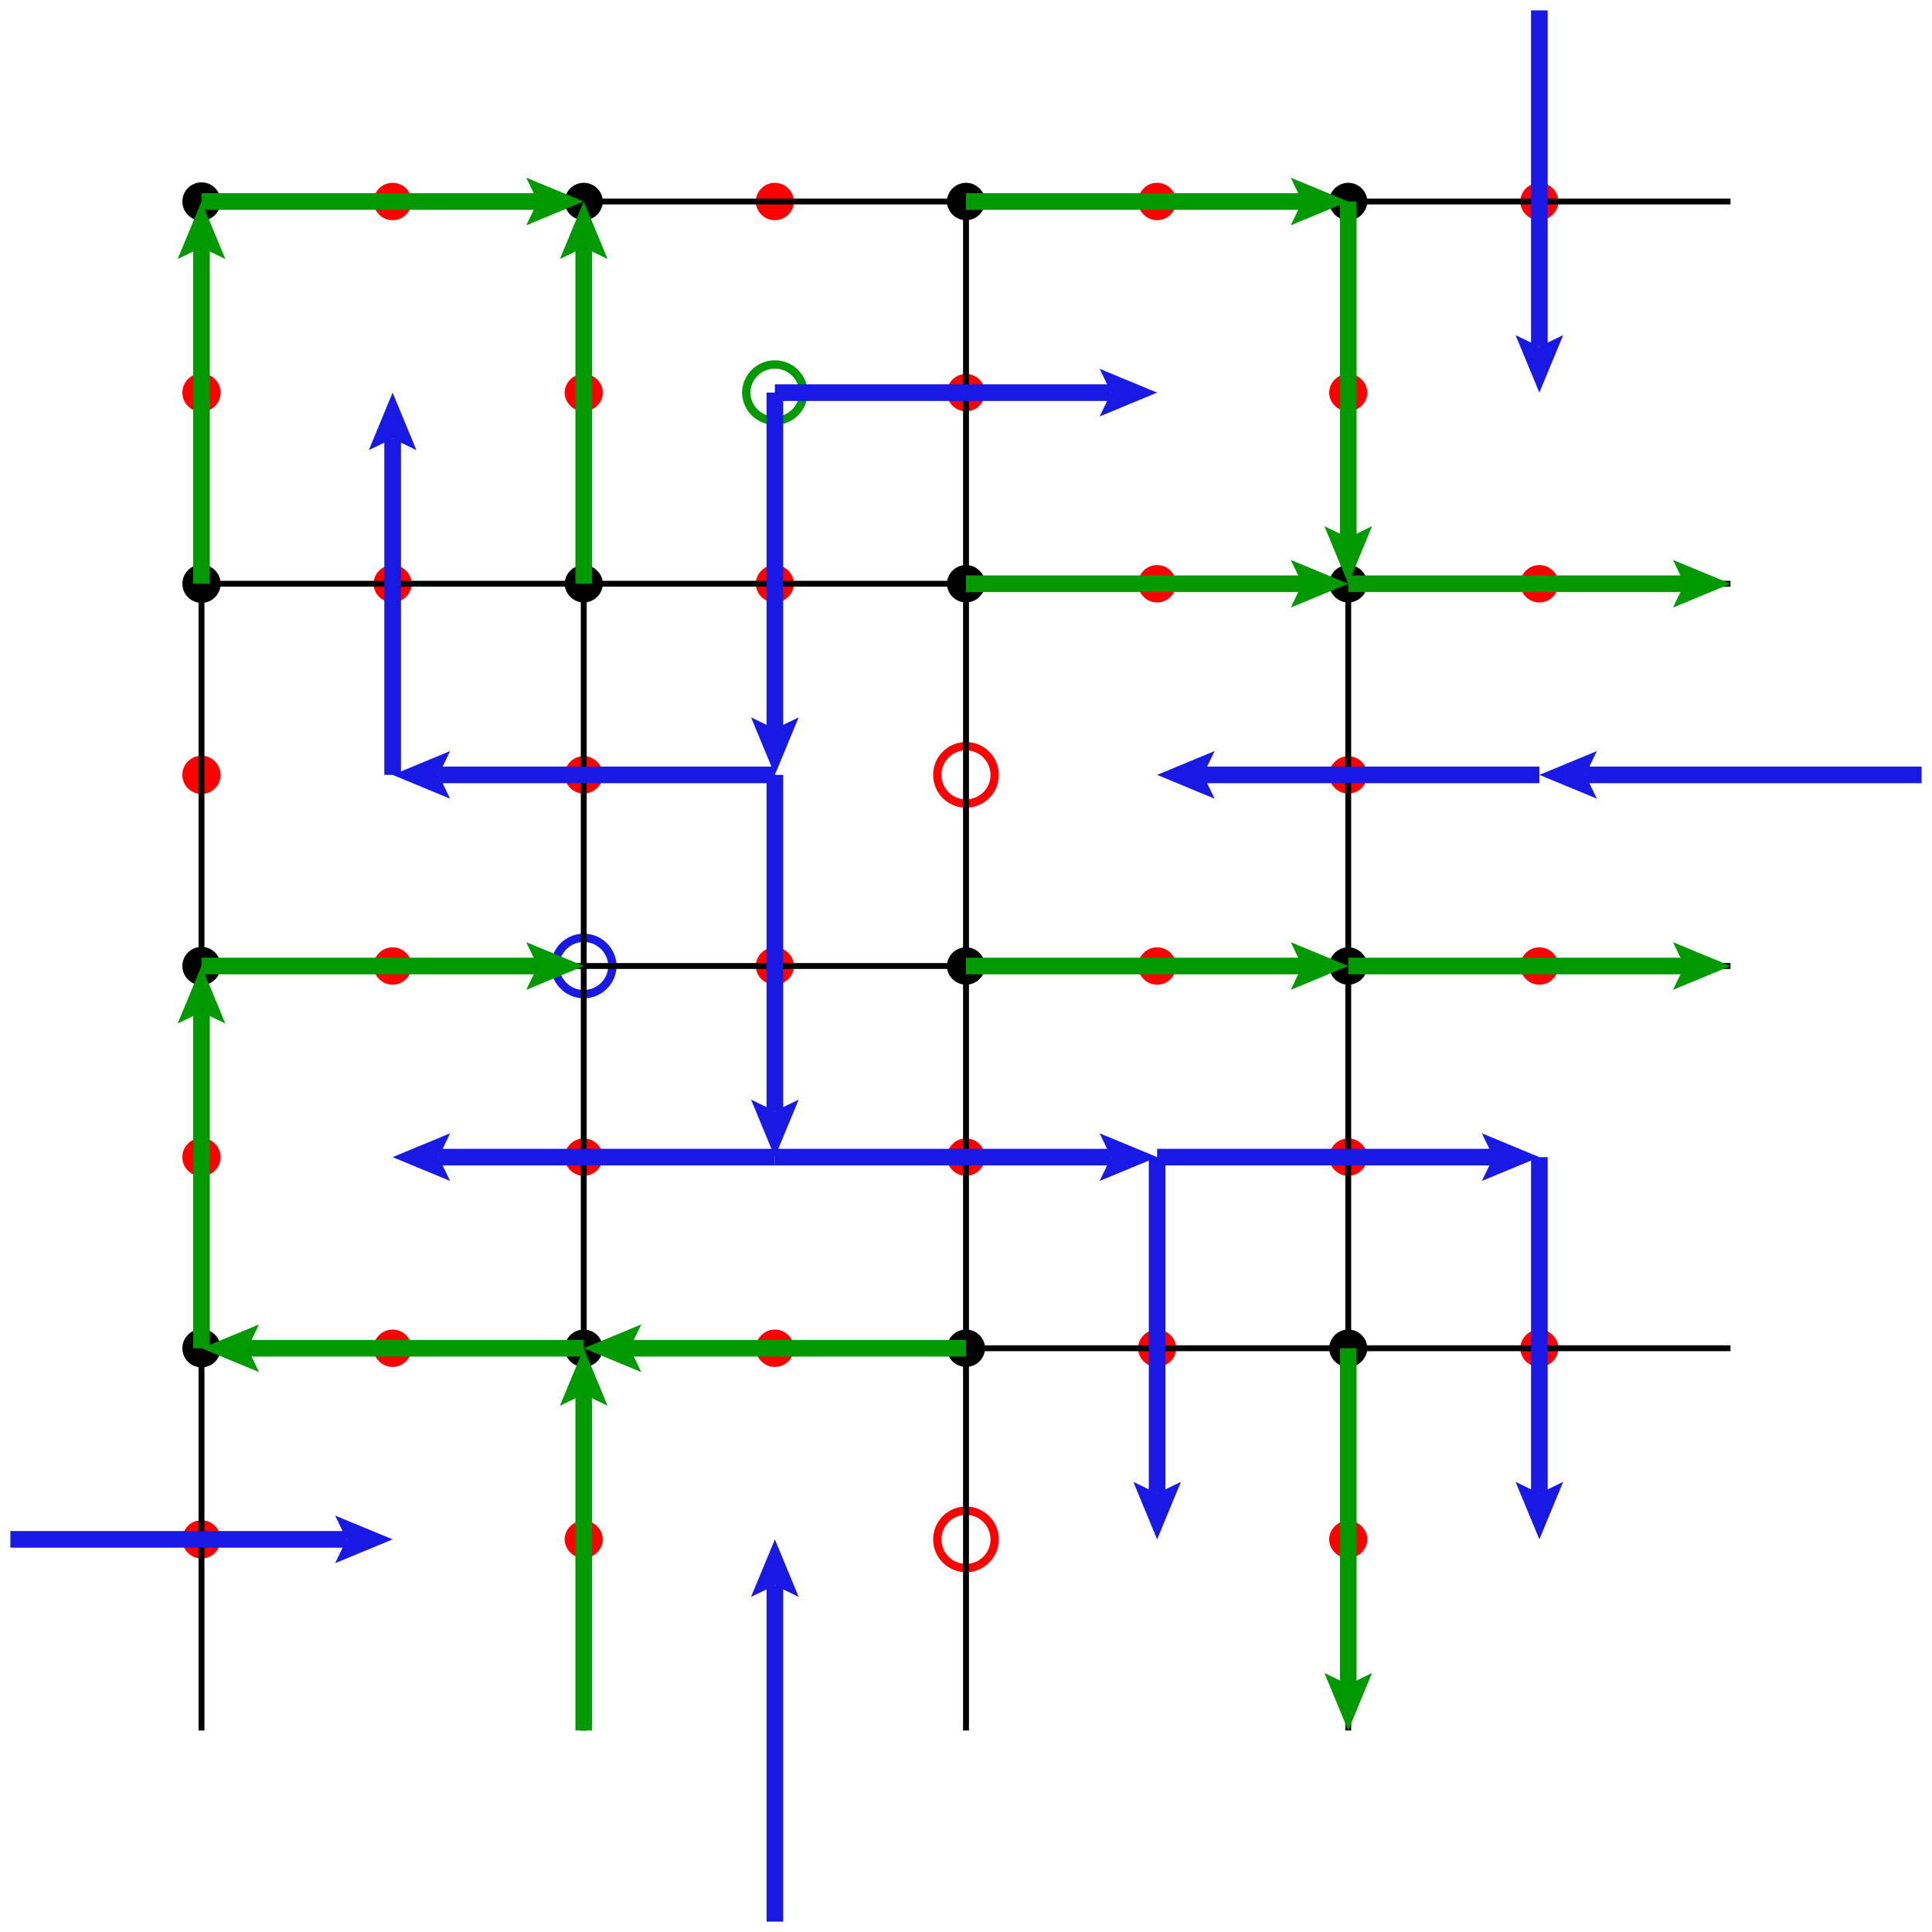
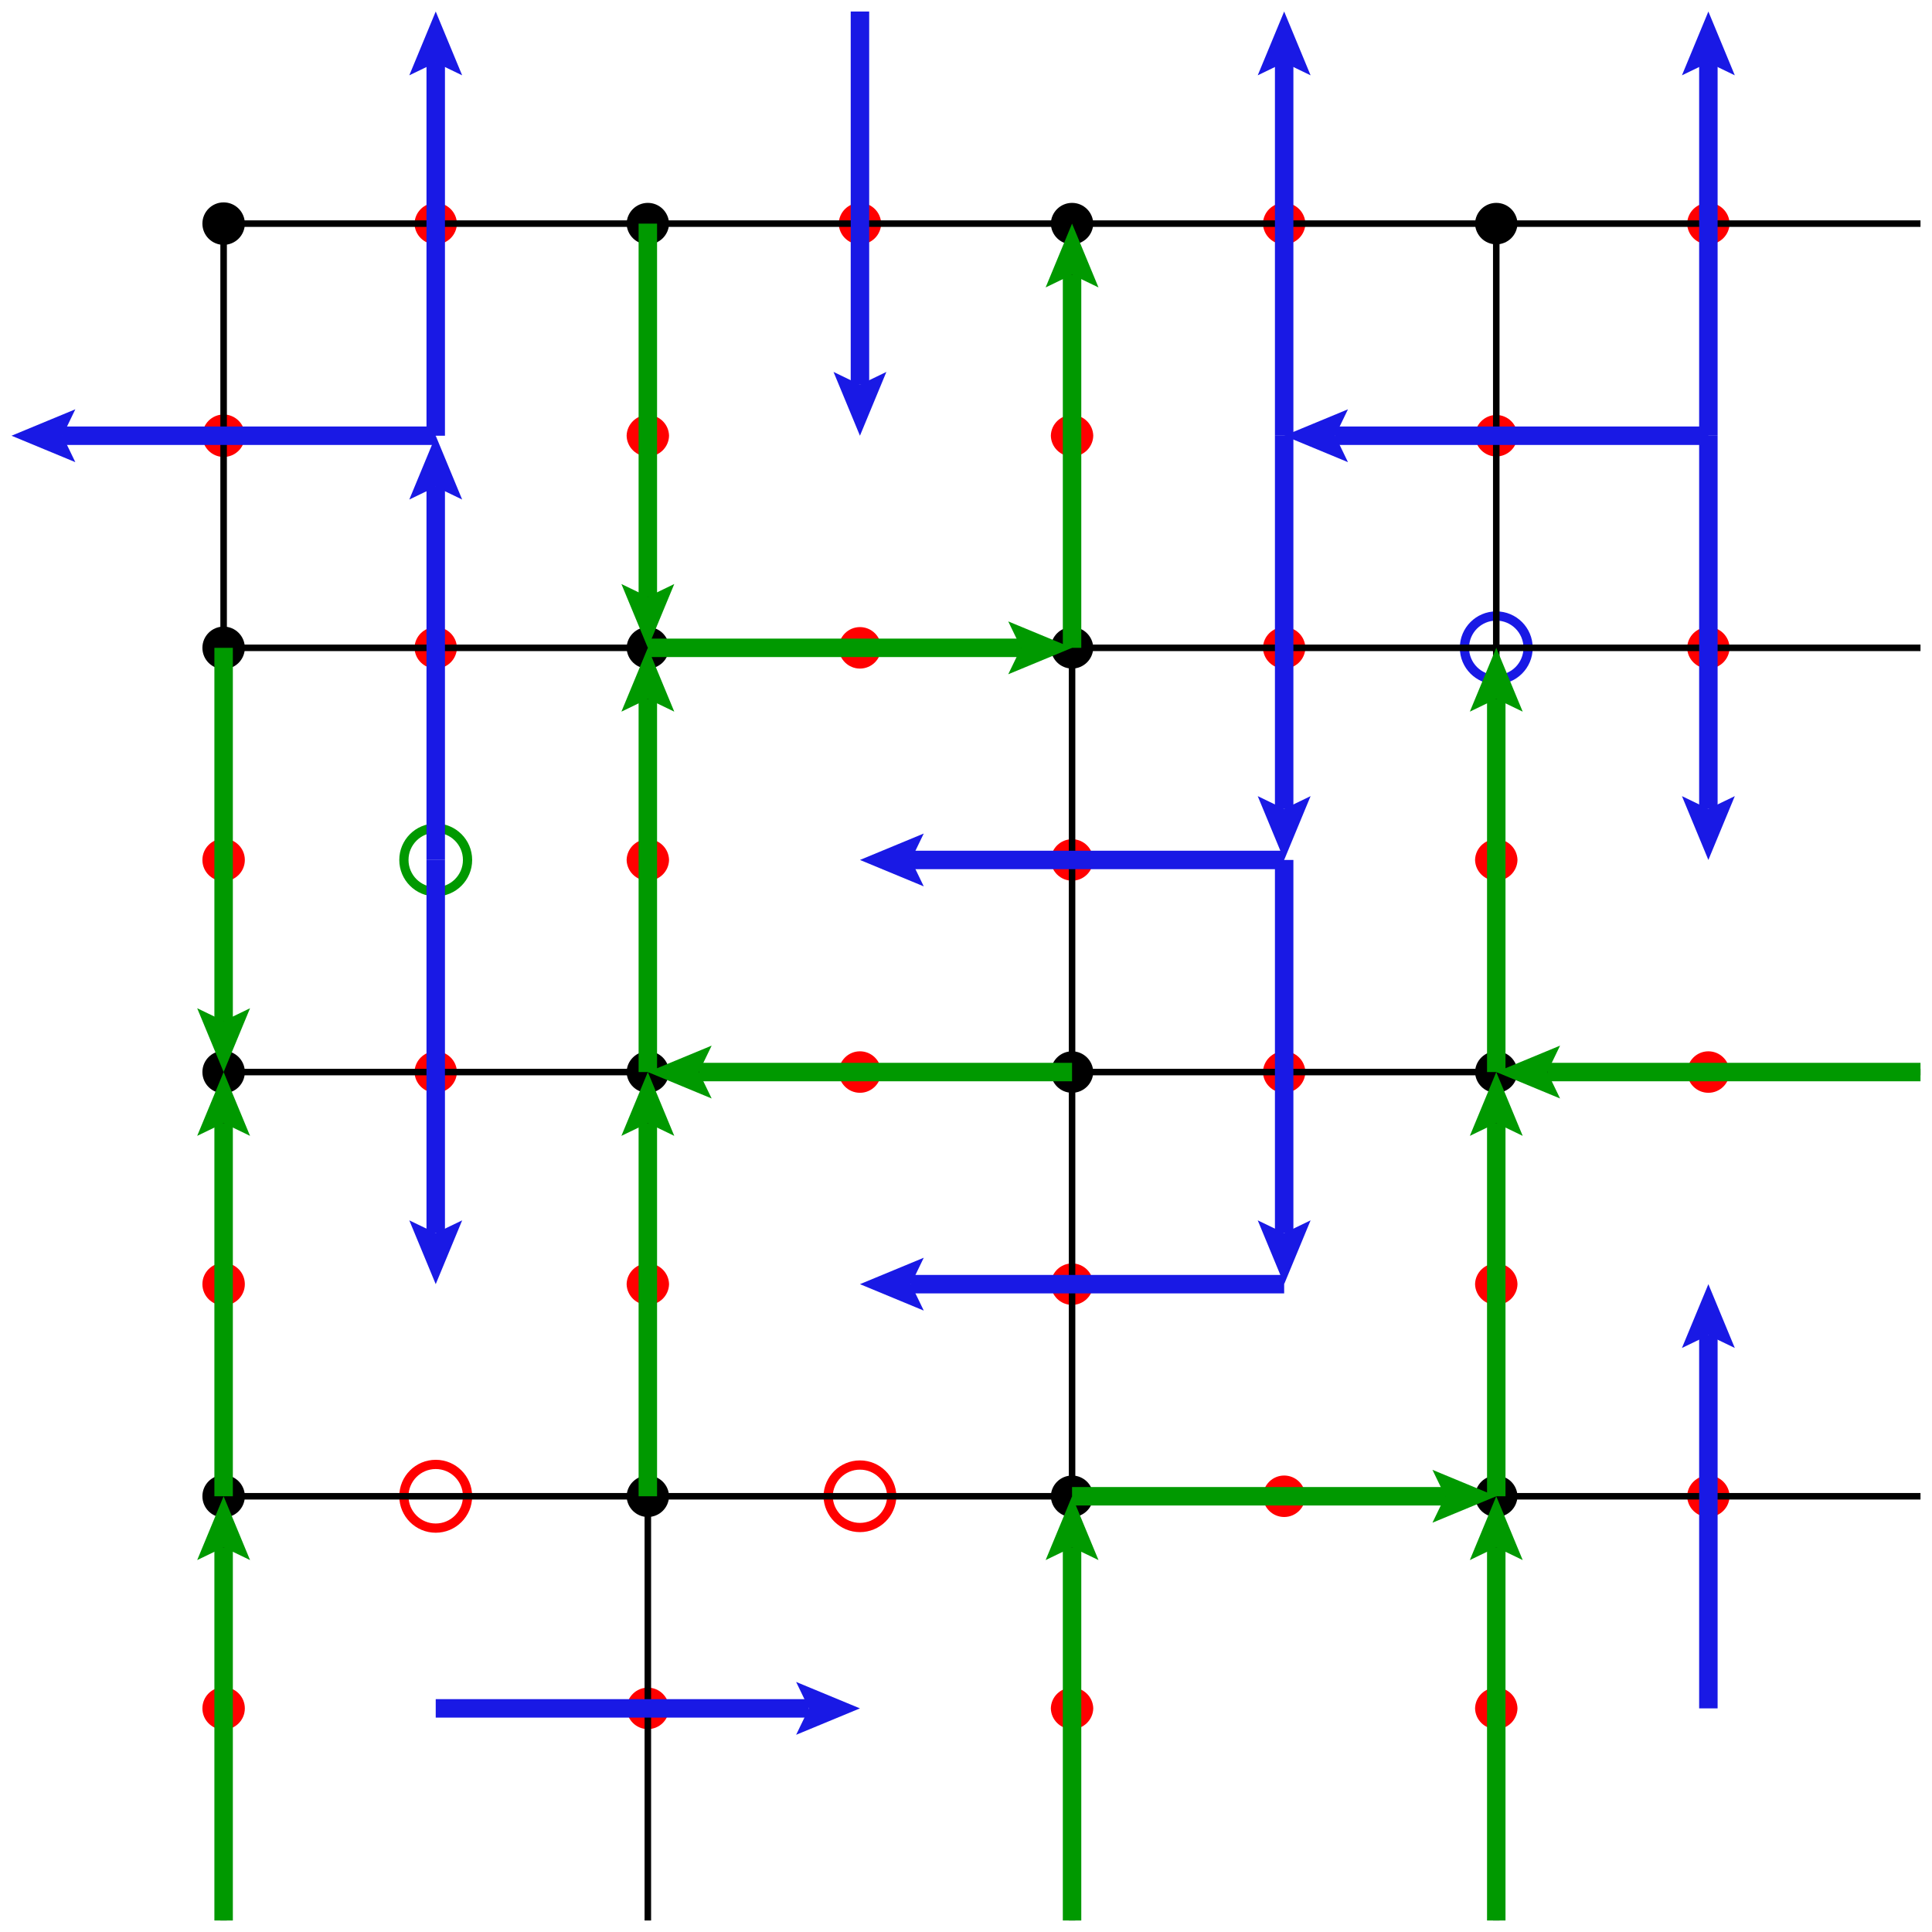
- <svg xmlns="http://www.w3.org/2000/svg" fill="none" version="1.1" viewBox="-1 -1 186.252 186.252" x="-1pt" y="-1pt" width="186.252pt" height="186.252pt" stroke-width="0.567" stroke-miterlimit="10">
+ <svg xmlns="http://www.w3.org/2000/svg" fill="none" version="1.1" viewBox="-1 -1 167.827 167.827" x="-1pt" y="-1pt" width="167.827pt" height="167.827pt" stroke-width="0.567" stroke-miterlimit="10">
  <g transform="matrix(1,0,0,1,18.4252,18.4252)">
    <path d="M1.843 0L1.843 -0.003A1.843 1.843 0 0 0 -1.843 -1.04389e-15A1.843 1.843 0 0 0 1.843 0.003Z" fill="black" />
    <path d="M38.693 0L38.693 -0.003A1.843 1.843 0 0 0 35.008 -1.04389e-15A1.843 1.843 0 0 0 38.693 0.003Z" fill="black" />
    <path d="M75.543 0L75.543 -0.003A1.843 1.843 0 0 0 71.858 -1.04389e-15A1.843 1.843 0 0 0 75.543 0.003Z" fill="black" />
    <path d="M112.394 0L112.394 -0.003A1.843 1.843 0 0 0 108.709 -1.04389e-15A1.843 1.843 0 0 0 112.394 0.003Z" fill="black" />
    <path d="M1.843 36.85L1.843 36.847A1.843 1.843 0 0 0 -1.843 36.85A1.843 1.843 0 0 0 1.843 36.854Z" fill="black" />
    <path d="M38.693 36.85L38.693 36.847A1.843 1.843 0 0 0 35.008 36.85A1.843 1.843 0 0 0 38.693 36.854Z" fill="black" />
    <path d="M75.543 36.85L75.543 36.847A1.843 1.843 0 0 0 71.858 36.85A1.843 1.843 0 0 0 75.543 36.854Z" fill="black" />
-     <path d="M112.394 36.85L112.394 36.847A1.843 1.843 0 0 0 108.709 36.85A1.843 1.843 0 0 0 112.394 36.854Z" fill="black" />
+     <g stroke-width="0.802">
+       <path d="M113.315 36.85L113.315 36.846A2.764 2.764 0 0 0 107.787 36.85A2.764 2.764 0 0 0 113.315 36.855Z" stroke="#1919e5" />
+     </g>
    <path d="M1.843 73.701L1.843 73.698A1.843 1.843 0 0 0 -1.843 73.701A1.843 1.843 0 0 0 1.843 73.704Z" fill="black" />
-     <g stroke-width="0.802">
-       <path d="M39.614 73.701L39.614 73.696A2.764 2.764 0 0 0 34.087 73.701A2.764 2.764 0 0 0 39.614 73.706Z" stroke="#1919e5" />
-     </g>
+     <path d="M38.693 73.701L38.693 73.698A1.843 1.843 0 0 0 35.008 73.701A1.843 1.843 0 0 0 38.693 73.704Z" fill="black" />
    <path d="M75.543 73.701L75.543 73.698A1.843 1.843 0 0 0 71.858 73.701A1.843 1.843 0 0 0 75.543 73.704Z" fill="black" />
    <path d="M112.394 73.701L112.394 73.698A1.843 1.843 0 0 0 108.709 73.701A1.843 1.843 0 0 0 112.394 73.704Z" fill="black" />
    <path d="M1.843 110.551L1.843 110.548A1.843 1.843 0 0 0 -1.843 110.551A1.843 1.843 0 0 0 1.843 110.554Z" fill="black" />
    <path d="M38.693 110.551L38.693 110.548A1.843 1.843 0 0 0 35.008 110.551A1.843 1.843 0 0 0 38.693 110.554Z" fill="black" />
    <path d="M75.543 110.551L75.543 110.548A1.843 1.843 0 0 0 71.858 110.551A1.843 1.843 0 0 0 75.543 110.554Z" fill="black" />
    <path d="M112.394 110.551L112.394 110.548A1.843 1.843 0 0 0 108.709 110.551A1.843 1.843 0 0 0 112.394 110.554Z" fill="black" />
    <g stroke-width="0.802">
      <path d="M20.268 0L20.268 -0.003A1.843 1.843 0 0 0 16.583 -1.04389e-15A1.843 1.843 0 0 0 20.268 0.003Z" fill="#f00" />
    </g>
    <path d="M0 0L36.85 0" stroke="black" />
    <g stroke-width="0.802">
      <path d="M1.843 18.425L1.843 18.422A1.843 1.843 0 0 0 -1.843 18.425A1.843 1.843 0 0 0 1.843 18.428Z" fill="#f00" />
    </g>
    <path d="M0 0L0 36.85" stroke="black" />
    <g stroke-width="0.802">
      <path d="M57.118 0L57.118 -0.003A1.843 1.843 0 0 0 53.433 -1.04389e-15A1.843 1.843 0 0 0 57.118 0.003Z" fill="#f00" />
    </g>
    <path d="M36.85 0L73.701 0" stroke="black" />
    <g stroke-width="0.802">
      <path d="M38.693 18.425L38.693 18.422A1.843 1.843 0 0 0 35.008 18.425A1.843 1.843 0 0 0 38.693 18.428Z" fill="#f00" />
    </g>
    <path d="M36.85 0L36.85 36.85" stroke="black" />
    <g stroke-width="0.802">
      <path d="M93.969 0L93.969 -0.003A1.843 1.843 0 0 0 90.284 -1.04389e-15A1.843 1.843 0 0 0 93.969 0.003Z" fill="#f00" />
    </g>
    <path d="M73.701 0L110.551 0" stroke="black" />
    <g stroke-width="0.802">
      <path d="M75.543 18.425L75.543 18.422A1.843 1.843 0 0 0 71.858 18.425A1.843 1.843 0 0 0 75.543 18.428Z" fill="#f00" />
    </g>
    <path d="M73.701 0L73.701 36.85" stroke="black" />
    <g stroke-width="0.802">
      <path d="M130.819 0L130.819 -0.003A1.843 1.843 0 0 0 127.134 -1.04389e-15A1.843 1.843 0 0 0 130.819 0.003Z" fill="#f00" />
    </g>
    <path d="M110.551 0L147.402 0" stroke="black" />
    <g stroke-width="0.802">
      <path d="M112.394 18.425L112.394 18.422A1.843 1.843 0 0 0 108.709 18.425A1.843 1.843 0 0 0 112.394 18.428Z" fill="#f00" />
    </g>
    <path d="M110.551 0L110.551 36.85" stroke="black" />
    <g stroke-width="0.802">
      <path d="M20.268 36.85L20.268 36.847A1.843 1.843 0 0 0 16.583 36.85A1.843 1.843 0 0 0 20.268 36.854Z" fill="#f00" />
    </g>
    <path d="M0 36.85L36.85 36.85" stroke="black" />
    <g stroke-width="0.802">
      <path d="M1.843 55.276L1.843 55.272A1.843 1.843 0 0 0 -1.843 55.276A1.843 1.843 0 0 0 1.843 55.279Z" fill="#f00" />
    </g>
    <path d="M0 36.85L0 73.701" stroke="black" />
    <g stroke-width="0.802">
      <path d="M57.118 36.85L57.118 36.847A1.843 1.843 0 0 0 53.433 36.85A1.843 1.843 0 0 0 57.118 36.854Z" fill="#f00" />
    </g>
    <path d="M36.85 36.85L73.701 36.85" stroke="black" />
    <g stroke-width="0.802">
      <path d="M38.693 55.276L38.693 55.272A1.843 1.843 0 0 0 35.008 55.276A1.843 1.843 0 0 0 38.693 55.279Z" fill="#f00" />
    </g>
    <path d="M36.85 36.85L36.85 73.701" stroke="black" />
    <g stroke-width="0.802">
      <path d="M93.969 36.85L93.969 36.847A1.843 1.843 0 0 0 90.284 36.85A1.843 1.843 0 0 0 93.969 36.854Z" fill="#f00" />
    </g>
    <path d="M73.701 36.85L110.551 36.85" stroke="black" />
    <g stroke-width="0.802">
-       <path d="M76.465 55.276L76.465 55.271A2.764 2.764 0 0 0 70.937 55.276A2.764 2.764 0 0 0 76.465 55.28Z" stroke="#f00" />
+       <path d="M75.543 55.276L75.543 55.272A1.843 1.843 0 0 0 71.858 55.276A1.843 1.843 0 0 0 75.543 55.279Z" fill="#f00" />
    </g>
    <path d="M73.701 36.85L73.701 73.701" stroke="black" />
    <g stroke-width="0.802">
      <path d="M130.819 36.85L130.819 36.847A1.843 1.843 0 0 0 127.134 36.85A1.843 1.843 0 0 0 130.819 36.854Z" fill="#f00" />
    </g>
    <path d="M110.551 36.85L147.402 36.85" stroke="black" />
    <g stroke-width="0.802">
      <path d="M112.394 55.276L112.394 55.272A1.843 1.843 0 0 0 108.709 55.276A1.843 1.843 0 0 0 112.394 55.279Z" fill="#f00" />
    </g>
    <path d="M110.551 36.85L110.551 73.701" stroke="black" />
    <g stroke-width="0.802">
      <path d="M20.268 73.701L20.268 73.698A1.843 1.843 0 0 0 16.583 73.701A1.843 1.843 0 0 0 20.268 73.704Z" fill="#f00" />
    </g>
    <path d="M0 73.701L36.85 73.701" stroke="black" />
    <g stroke-width="0.802">
      <path d="M1.843 92.126L1.843 92.123A1.843 1.843 0 0 0 -1.843 92.126A1.843 1.843 0 0 0 1.843 92.129Z" fill="#f00" />
    </g>
    <path d="M0 73.701L0 110.551" stroke="black" />
    <g stroke-width="0.802">
      <path d="M57.118 73.701L57.118 73.698A1.843 1.843 0 0 0 53.433 73.701A1.843 1.843 0 0 0 57.118 73.704Z" fill="#f00" />
    </g>
    <path d="M36.85 73.701L73.701 73.701" stroke="black" />
    <g stroke-width="0.802">
      <path d="M38.693 92.126L38.693 92.123A1.843 1.843 0 0 0 35.008 92.126A1.843 1.843 0 0 0 38.693 92.129Z" fill="#f00" />
    </g>
    <path d="M36.85 73.701L36.85 110.551" stroke="black" />
    <g stroke-width="0.802">
      <path d="M93.969 73.701L93.969 73.698A1.843 1.843 0 0 0 90.284 73.701A1.843 1.843 0 0 0 93.969 73.704Z" fill="#f00" />
    </g>
    <path d="M73.701 73.701L110.551 73.701" stroke="black" />
    <g stroke-width="0.802">
      <path d="M75.543 92.126L75.543 92.123A1.843 1.843 0 0 0 71.858 92.126A1.843 1.843 0 0 0 75.543 92.129Z" fill="#f00" />
    </g>
    <path d="M73.701 73.701L73.701 110.551" stroke="black" />
    <g stroke-width="0.802">
      <path d="M130.819 73.701L130.819 73.698A1.843 1.843 0 0 0 127.134 73.701A1.843 1.843 0 0 0 130.819 73.704Z" fill="#f00" />
    </g>
    <path d="M110.551 73.701L147.402 73.701" stroke="black" />
    <g stroke-width="0.802">
      <path d="M112.394 92.126L112.394 92.123A1.843 1.843 0 0 0 108.709 92.126A1.843 1.843 0 0 0 112.394 92.129Z" fill="#f00" />
    </g>
    <path d="M110.551 73.701L110.551 110.551" stroke="black" />
    <g stroke-width="0.802">
-       <path d="M20.268 110.551L20.268 110.548A1.843 1.843 0 0 0 16.583 110.551A1.843 1.843 0 0 0 20.268 110.554Z" fill="#f00" />
+       <path d="M21.189 110.551L21.189 110.546A2.764 2.764 0 0 0 15.661 110.551A2.764 2.764 0 0 0 21.189 110.556Z" stroke="#f00" />
    </g>
    <path d="M0 110.551L36.85 110.551" stroke="black" />
    <g stroke-width="0.802">
      <path d="M1.843 128.976L1.843 128.973A1.843 1.843 0 0 0 -1.843 128.976A1.843 1.843 0 0 0 1.843 128.98Z" fill="#f00" />
    </g>
    <path d="M0 110.551L0 147.402" stroke="black" />
    <g stroke-width="0.802">
-       <path d="M57.118 110.551L57.118 110.548A1.843 1.843 0 0 0 53.433 110.551A1.843 1.843 0 0 0 57.118 110.554Z" fill="#f00" />
+       <path d="M58.039 110.551L58.039 110.546A2.764 2.764 0 0 0 52.512 110.551A2.764 2.764 0 0 0 58.039 110.556Z" stroke="#f00" />
    </g>
    <path d="M36.85 110.551L73.701 110.551" stroke="black" />
    <g stroke-width="0.802">
      <path d="M38.693 128.976L38.693 128.973A1.843 1.843 0 0 0 35.008 128.976A1.843 1.843 0 0 0 38.693 128.98Z" fill="#f00" />
    </g>
    <path d="M36.85 110.551L36.85 147.402" stroke="black" />
    <g stroke-width="0.802">
      <path d="M93.969 110.551L93.969 110.548A1.843 1.843 0 0 0 90.284 110.551A1.843 1.843 0 0 0 93.969 110.554Z" fill="#f00" />
    </g>
    <path d="M73.701 110.551L110.551 110.551" stroke="black" />
    <g stroke-width="0.802">
-       <path d="M76.465 128.976L76.465 128.972A2.764 2.764 0 0 0 70.937 128.976A2.764 2.764 0 0 0 76.465 128.981Z" stroke="#f00" />
+       <path d="M75.543 128.976L75.543 128.973A1.843 1.843 0 0 0 71.858 128.976A1.843 1.843 0 0 0 75.543 128.98Z" fill="#f00" />
    </g>
    <path d="M73.701 110.551L73.701 147.402" stroke="black" />
    <g stroke-width="0.802">
      <path d="M130.819 110.551L130.819 110.548A1.843 1.843 0 0 0 127.134 110.551A1.843 1.843 0 0 0 130.819 110.554Z" fill="#f00" />
    </g>
    <path d="M110.551 110.551L147.402 110.551" stroke="black" />
    <g stroke-width="0.802">
      <path d="M112.394 128.976L112.394 128.973A1.843 1.843 0 0 0 108.709 128.976A1.843 1.843 0 0 0 112.394 128.98Z" fill="#f00" />
    </g>
    <path d="M110.551 110.551L110.551 147.402" stroke="black" />
    <g stroke-width="0.802">
-       <path d="M58.039 18.425L58.039 18.42A2.764 2.764 0 0 0 52.512 18.425A2.764 2.764 0 0 0 58.039 18.43Z" stroke="#090" />
-     </g>
-     <g stroke-width="1.604">
-       <path d="M110.551 73.701L142.967 73.701" stroke="#090" />
-       <g stroke-linecap="butt" stroke-dasharray="none">
-         <path d="M141.858 71.405L147.402 73.701L141.858 75.997L142.967 73.701Z" fill="#090" />
-       </g>
-     </g>
-     <g stroke-width="1.604">
-       <path d="M36.85 110.551L4.435 110.551" stroke="#090" />
-       <g stroke-linecap="butt" stroke-dasharray="none">
-         <path d="M5.543 112.847L0 110.551L5.543 108.255L4.435 110.551Z" fill="#090" />
-       </g>
-     </g>
-     <g stroke-width="1.604">
-       <path d="M73.701 73.701L106.117 73.701" stroke="#090" />
-       <g stroke-linecap="butt" stroke-dasharray="none">
-         <path d="M105.008 71.405L110.551 73.701L105.008 75.997L106.117 73.701Z" fill="#090" />
+       <path d="M21.189 55.276L21.189 55.271A2.764 2.764 0 0 0 15.661 55.276A2.764 2.764 0 0 0 21.189 55.28Z" stroke="#090" />
+     </g>
+     <g stroke-width="1.604">
+       <path d="M147.402 73.701L114.986 73.701" stroke="#090" />
+       <g stroke-linecap="butt" stroke-dasharray="none">
+         <path d="M116.094 75.997L110.551 73.701L116.094 71.405L114.986 73.701Z" fill="#090" />
+       </g>
+     </g>
+     <g stroke-width="1.604">
+       <path d="M36.85 36.85L69.266 36.85" stroke="#090" />
+       <g stroke-linecap="butt" stroke-dasharray="none">
+         <path d="M68.157 34.554L73.701 36.85L68.157 39.147L69.266 36.85Z" fill="#090" />
+       </g>
+     </g>
+     <g stroke-width="1.604">
+       <path d="M110.551 73.701L110.551 41.285" stroke="#090" />
+       <g stroke-linecap="butt" stroke-dasharray="none">
+         <path d="M108.255 42.394L110.551 36.85L112.847 42.394L110.551 41.285Z" fill="#090" />
+       </g>
+     </g>
+     <g stroke-width="1.604">
+       <path d="M36.85 0L36.85 32.416" stroke="#090" />
+       <g stroke-linecap="butt" stroke-dasharray="none">
+         <path d="M39.147 31.307L36.85 36.85L34.554 31.307L36.85 32.416Z" fill="#090" />
+       </g>
+     </g>
+     <g stroke-width="1.604">
+       <path d="M36.85 110.551L36.85 78.135" stroke="#090" />
+       <g stroke-linecap="butt" stroke-dasharray="none">
+         <path d="M34.554 79.244L36.85 73.701L39.147 79.244L36.85 78.135Z" fill="#090" />
+       </g>
+     </g>
+     <g stroke-width="1.604">
+       <path d="M73.701 110.551L106.117 110.551" stroke="#090" />
+       <g stroke-linecap="butt" stroke-dasharray="none">
+         <path d="M105.008 108.255L110.551 110.551L105.008 112.847L106.117 110.551Z" fill="#090" />
+       </g>
+     </g>
+     <g stroke-width="1.604">
+       <path d="M36.85 73.701L36.85 41.285" stroke="#090" />
+       <g stroke-linecap="butt" stroke-dasharray="none">
+         <path d="M34.554 42.394L36.85 36.85L39.147 42.394L36.85 41.285Z" fill="#090" />
+       </g>
+     </g>
+     <g stroke-width="1.604">
+       <path d="M73.701 73.701L41.285 73.701" stroke="#090" />
+       <g stroke-linecap="butt" stroke-dasharray="none">
+         <path d="M42.394 75.997L36.85 73.701L42.394 71.405L41.285 73.701Z" fill="#090" />
+       </g>
+     </g>
+     <g stroke-width="1.604">
+       <path d="M0 36.85L0 69.266" stroke="#090" />
+       <g stroke-linecap="butt" stroke-dasharray="none">
+         <path d="M2.296 68.157L0 73.701L-2.296 68.157L0 69.266Z" fill="#090" />
+       </g>
+     </g>
+     <g stroke-width="1.604">
+       <path d="M0 147.402L0 114.986" stroke="#090" />
+       <g stroke-linecap="butt" stroke-dasharray="none">
+         <path d="M-2.296 116.094L0 110.551L2.296 116.094L0 114.986Z" fill="#090" />
+       </g>
+     </g>
+     <g stroke-width="1.604">
+       <path d="M73.701 147.402L73.701 114.986" stroke="#090" />
+       <g stroke-linecap="butt" stroke-dasharray="none">
+         <path d="M71.405 116.094L73.701 110.551L75.997 116.094L73.701 114.986Z" fill="#090" />
+       </g>
+     </g>
+     <g stroke-width="1.604">
+       <path d="M110.551 147.402L110.551 114.986" stroke="#090" />
+       <g stroke-linecap="butt" stroke-dasharray="none">
+         <path d="M108.255 116.094L110.551 110.551L112.847 116.094L110.551 114.986Z" fill="#090" />
      </g>
    </g>
    <g stroke-width="1.604">
      <path d="M0 110.551L0 78.135" stroke="#090" />
      <g stroke-linecap="butt" stroke-dasharray="none">
        <path d="M-2.296 79.244L0 73.701L2.296 79.244L0 78.135Z" fill="#090" />
      </g>
    </g>
    <g stroke-width="1.604">
-       <path d="M36.85 147.402L36.85 114.986" stroke="#090" />
-       <g stroke-linecap="butt" stroke-dasharray="none">
-         <path d="M34.554 116.094L36.85 110.551L39.147 116.094L36.85 114.986Z" fill="#090" />
-       </g>
-     </g>
-     <g stroke-width="1.604">
-       <path d="M0 36.85L0 4.435" stroke="#090" />
-       <g stroke-linecap="butt" stroke-dasharray="none">
-         <path d="M-2.296 5.543L0 -0L2.296 5.543L0 4.435Z" fill="#090" />
-       </g>
-     </g>
-     <g stroke-width="1.604">
-       <path d="M110.551 110.551L110.551 142.967" stroke="#090" />
-       <g stroke-linecap="butt" stroke-dasharray="none">
-         <path d="M112.847 141.858L110.551 147.402L108.255 141.858L110.551 142.967Z" fill="#090" />
-       </g>
-     </g>
-     <g stroke-width="1.604">
-       <path d="M110.551 36.85L142.967 36.85" stroke="#090" />
-       <g stroke-linecap="butt" stroke-dasharray="none">
-         <path d="M141.858 34.554L147.402 36.85L141.858 39.147L142.967 36.85Z" fill="#090" />
-       </g>
-     </g>
-     <g stroke-width="1.604">
-       <path d="M73.701 110.551L41.285 110.551" stroke="#090" />
-       <g stroke-linecap="butt" stroke-dasharray="none">
-         <path d="M42.394 112.847L36.85 110.551L42.394 108.255L41.285 110.551Z" fill="#090" />
-       </g>
-     </g>
-     <g stroke-width="1.604">
-       <path d="M36.85 36.85L36.85 4.435" stroke="#090" />
-       <g stroke-linecap="butt" stroke-dasharray="none">
-         <path d="M34.554 5.543L36.85 -0L39.147 5.543L36.85 4.435Z" fill="#090" />
-       </g>
-     </g>
-     <g stroke-width="1.604">
-       <path d="M73.701 -0L106.117 -0" stroke="#090" />
-       <g stroke-linecap="butt" stroke-dasharray="none">
-         <path d="M105.008 -2.296L110.551 -0L105.008 2.296L106.117 -0Z" fill="#090" />
-       </g>
-     </g>
-     <g stroke-width="1.604">
-       <path d="M73.701 36.85L106.117 36.85" stroke="#090" />
-       <g stroke-linecap="butt" stroke-dasharray="none">
-         <path d="M105.008 34.554L110.551 36.85L105.008 39.147L106.117 36.85Z" fill="#090" />
-       </g>
-     </g>
-     <g stroke-width="1.604">
-       <path d="M0 -0L32.416 -0" stroke="#090" />
-       <g stroke-linecap="butt" stroke-dasharray="none">
-         <path d="M31.307 -2.296L36.85 -0L31.307 2.296L32.416 -0Z" fill="#090" />
-       </g>
-     </g>
-     <g stroke-width="1.604">
-       <path d="M110.551 0L110.551 32.416" stroke="#090" />
-       <g stroke-linecap="butt" stroke-dasharray="none">
-         <path d="M112.847 31.307L110.551 36.85L108.255 31.307L110.551 32.416Z" fill="#090" />
-       </g>
-     </g>
-     <g stroke-width="1.604">
-       <path d="M0 73.701L32.416 73.701" stroke="#090" />
-       <g stroke-linecap="butt" stroke-dasharray="none">
-         <path d="M31.307 71.405L36.85 73.701L31.307 75.997L32.416 73.701Z" fill="#090" />
-       </g>
-     </g>
-     <g stroke-width="1.604">
-       <path d="M55.276 165.827L55.276 133.411" stroke="#1919e5" />
-       <g stroke-linecap="butt" stroke-dasharray="none">
-         <path d="M52.98 134.52L55.276 128.976L57.572 134.52L55.276 133.411Z" fill="#1919e5" />
-       </g>
-     </g>
-     <g stroke-width="1.604">
-       <path d="M-18.425 128.976L13.991 128.976" stroke="#1919e5" />
-       <g stroke-linecap="butt" stroke-dasharray="none">
-         <path d="M12.882 126.68L18.425 128.976L12.882 131.272L13.991 128.976Z" fill="#1919e5" />
-       </g>
-     </g>
-     <g stroke-width="1.604">
-       <path d="M128.976 -18.425L128.976 13.991" stroke="#1919e5" />
-       <g stroke-linecap="butt" stroke-dasharray="none">
-         <path d="M131.272 12.882L128.976 18.425L126.68 12.882L128.976 13.991Z" fill="#1919e5" />
-       </g>
-     </g>
-     <g stroke-width="1.604">
-       <path d="M55.276 18.425L55.276 50.841" stroke="#1919e5" />
-       <g stroke-linecap="butt" stroke-dasharray="none">
-         <path d="M57.572 49.732L55.276 55.276L52.98 49.732L55.276 50.841Z" fill="#1919e5" />
-       </g>
-     </g>
-     <g stroke-width="1.604">
-       <path d="M128.976 92.126L128.976 124.542" stroke="#1919e5" />
-       <g stroke-linecap="butt" stroke-dasharray="none">
-         <path d="M131.272 123.433L128.976 128.976L126.68 123.433L128.976 124.542Z" fill="#1919e5" />
-       </g>
-     </g>
-     <g stroke-width="1.604">
-       <path d="M55.276 18.425L87.691 18.425" stroke="#1919e5" />
-       <g stroke-linecap="butt" stroke-dasharray="none">
-         <path d="M86.583 16.129L92.126 18.425L86.583 20.721L87.691 18.425Z" fill="#1919e5" />
-       </g>
-     </g>
-     <g stroke-width="1.604">
-       <path d="M92.126 92.126L92.126 124.542" stroke="#1919e5" />
-       <g stroke-linecap="butt" stroke-dasharray="none">
-         <path d="M94.422 123.433L92.126 128.976L89.83 123.433L92.126 124.542Z" fill="#1919e5" />
-       </g>
-     </g>
-     <g stroke-width="1.604">
-       <path d="M128.976 55.276L96.561 55.276" stroke="#1919e5" />
-       <g stroke-linecap="butt" stroke-dasharray="none">
-         <path d="M97.669 57.572L92.126 55.276L97.669 52.98L96.561 55.276Z" fill="#1919e5" />
-       </g>
-     </g>
-     <g stroke-width="1.604">
-       <path d="M55.276 55.276L55.276 87.691" stroke="#1919e5" />
-       <g stroke-linecap="butt" stroke-dasharray="none">
-         <path d="M57.572 86.583L55.276 92.126L52.98 86.583L55.276 87.691Z" fill="#1919e5" />
+       <path d="M110.551 110.551L110.551 78.135" stroke="#090" />
+       <g stroke-linecap="butt" stroke-dasharray="none">
+         <path d="M108.255 79.244L110.551 73.701L112.847 79.244L110.551 78.135Z" fill="#090" />
+       </g>
+     </g>
+     <g stroke-width="1.604">
+       <path d="M73.701 36.85L73.701 4.435" stroke="#090" />
+       <g stroke-linecap="butt" stroke-dasharray="none">
+         <path d="M71.405 5.543L73.701 -0L75.997 5.543L73.701 4.435Z" fill="#090" />
+       </g>
+     </g>
+     <g stroke-width="1.604">
+       <path d="M92.126 18.425L92.126 -13.991" stroke="#1919e5" />
+       <g stroke-linecap="butt" stroke-dasharray="none">
+         <path d="M89.83 -12.882L92.126 -18.425L94.422 -12.882L92.126 -13.991Z" fill="#1919e5" />
+       </g>
+     </g>
+     <g stroke-width="1.604">
+       <path d="M18.425 18.425L-13.991 18.425" stroke="#1919e5" />
+       <g stroke-linecap="butt" stroke-dasharray="none">
+         <path d="M-12.882 20.721L-18.425 18.425L-12.882 16.129L-13.991 18.425Z" fill="#1919e5" />
+       </g>
+     </g>
+     <g stroke-width="1.604">
+       <path d="M92.126 18.425L92.126 50.841" stroke="#1919e5" />
+       <g stroke-linecap="butt" stroke-dasharray="none">
+         <path d="M94.422 49.732L92.126 55.276L89.83 49.732L92.126 50.841Z" fill="#1919e5" />
+       </g>
+     </g>
+     <g stroke-width="1.604">
+       <path d="M18.425 128.976L50.841 128.976" stroke="#1919e5" />
+       <g stroke-linecap="butt" stroke-dasharray="none">
+         <path d="M49.732 126.68L55.276 128.976L49.732 131.272L50.841 128.976Z" fill="#1919e5" />
+       </g>
+     </g>
+     <g stroke-width="1.604">
+       <path d="M92.126 55.276L92.126 87.691" stroke="#1919e5" />
+       <g stroke-linecap="butt" stroke-dasharray="none">
+         <path d="M94.422 86.583L92.126 92.126L89.83 86.583L92.126 87.691Z" fill="#1919e5" />
+       </g>
+     </g>
+     <g stroke-width="1.604">
+       <path d="M92.126 55.276L59.71 55.276" stroke="#1919e5" />
+       <g stroke-linecap="butt" stroke-dasharray="none">
+         <path d="M60.819 57.572L55.276 55.276L60.819 52.98L59.71 55.276Z" fill="#1919e5" />
      </g>
    </g>
    <g stroke-width="1.604">
      <path d="M18.425 55.276L18.425 22.86" stroke="#1919e5" />
      <g stroke-linecap="butt" stroke-dasharray="none">
        <path d="M16.129 23.968L18.425 18.425L20.721 23.968L18.425 22.86Z" fill="#1919e5" />
      </g>
    </g>
    <g stroke-width="1.604">
-       <path d="M55.276 92.126L22.86 92.126" stroke="#1919e5" />
-       <g stroke-linecap="butt" stroke-dasharray="none">
-         <path d="M23.968 94.422L18.425 92.126L23.968 89.83L22.86 92.126Z" fill="#1919e5" />
-       </g>
-     </g>
-     <g stroke-width="1.604">
-       <path d="M55.276 92.126L87.691 92.126" stroke="#1919e5" />
-       <g stroke-linecap="butt" stroke-dasharray="none">
-         <path d="M86.583 89.83L92.126 92.126L86.583 94.422L87.691 92.126Z" fill="#1919e5" />
-       </g>
-     </g>
-     <g stroke-width="1.604">
-       <path d="M92.126 92.126L124.542 92.126" stroke="#1919e5" />
-       <g stroke-linecap="butt" stroke-dasharray="none">
-         <path d="M123.433 89.83L128.976 92.126L123.433 94.422L124.542 92.126Z" fill="#1919e5" />
-       </g>
-     </g>
-     <g stroke-width="1.604">
-       <path d="M165.827 55.276L133.411 55.276" stroke="#1919e5" />
-       <g stroke-linecap="butt" stroke-dasharray="none">
-         <path d="M134.52 57.572L128.976 55.276L134.52 52.98L133.411 55.276Z" fill="#1919e5" />
-       </g>
-     </g>
-     <g stroke-width="1.604">
-       <path d="M55.276 55.276L22.86 55.276" stroke="#1919e5" />
-       <g stroke-linecap="butt" stroke-dasharray="none">
-         <path d="M23.968 57.572L18.425 55.276L23.968 52.98L22.86 55.276Z" fill="#1919e5" />
+       <path d="M18.425 18.425L18.425 -13.991" stroke="#1919e5" />
+       <g stroke-linecap="butt" stroke-dasharray="none">
+         <path d="M16.129 -12.882L18.425 -18.425L20.721 -12.882L18.425 -13.991Z" fill="#1919e5" />
+       </g>
+     </g>
+     <g stroke-width="1.604">
+       <path d="M18.425 55.276L18.425 87.691" stroke="#1919e5" />
+       <g stroke-linecap="butt" stroke-dasharray="none">
+         <path d="M20.721 86.583L18.425 92.126L16.129 86.583L18.425 87.691Z" fill="#1919e5" />
+       </g>
+     </g>
+     <g stroke-width="1.604">
+       <path d="M128.976 18.425L128.976 -13.991" stroke="#1919e5" />
+       <g stroke-linecap="butt" stroke-dasharray="none">
+         <path d="M126.68 -12.882L128.976 -18.425L131.272 -12.882L128.976 -13.991Z" fill="#1919e5" />
+       </g>
+     </g>
+     <g stroke-width="1.604">
+       <path d="M128.976 18.425L96.561 18.425" stroke="#1919e5" />
+       <g stroke-linecap="butt" stroke-dasharray="none">
+         <path d="M97.669 20.721L92.126 18.425L97.669 16.129L96.561 18.425Z" fill="#1919e5" />
+       </g>
+     </g>
+     <g stroke-width="1.604">
+       <path d="M128.976 18.425L128.976 50.841" stroke="#1919e5" />
+       <g stroke-linecap="butt" stroke-dasharray="none">
+         <path d="M131.272 49.732L128.976 55.276L126.68 49.732L128.976 50.841Z" fill="#1919e5" />
+       </g>
+     </g>
+     <g stroke-width="1.604">
+       <path d="M92.126 92.126L59.71 92.126" stroke="#1919e5" />
+       <g stroke-linecap="butt" stroke-dasharray="none">
+         <path d="M60.819 94.422L55.276 92.126L60.819 89.83L59.71 92.126Z" fill="#1919e5" />
+       </g>
+     </g>
+     <g stroke-width="1.604">
+       <path d="M55.276 -18.425L55.276 13.991" stroke="#1919e5" />
+       <g stroke-linecap="butt" stroke-dasharray="none">
+         <path d="M57.572 12.882L55.276 18.425L52.98 12.882L55.276 13.991Z" fill="#1919e5" />
+       </g>
+     </g>
+     <g stroke-width="1.604">
+       <path d="M128.976 128.976L128.976 96.561" stroke="#1919e5" />
+       <g stroke-linecap="butt" stroke-dasharray="none">
+         <path d="M126.68 97.669L128.976 92.126L131.272 97.669L128.976 96.561Z" fill="#1919e5" />
      </g>
    </g>
  </g>
</svg>
